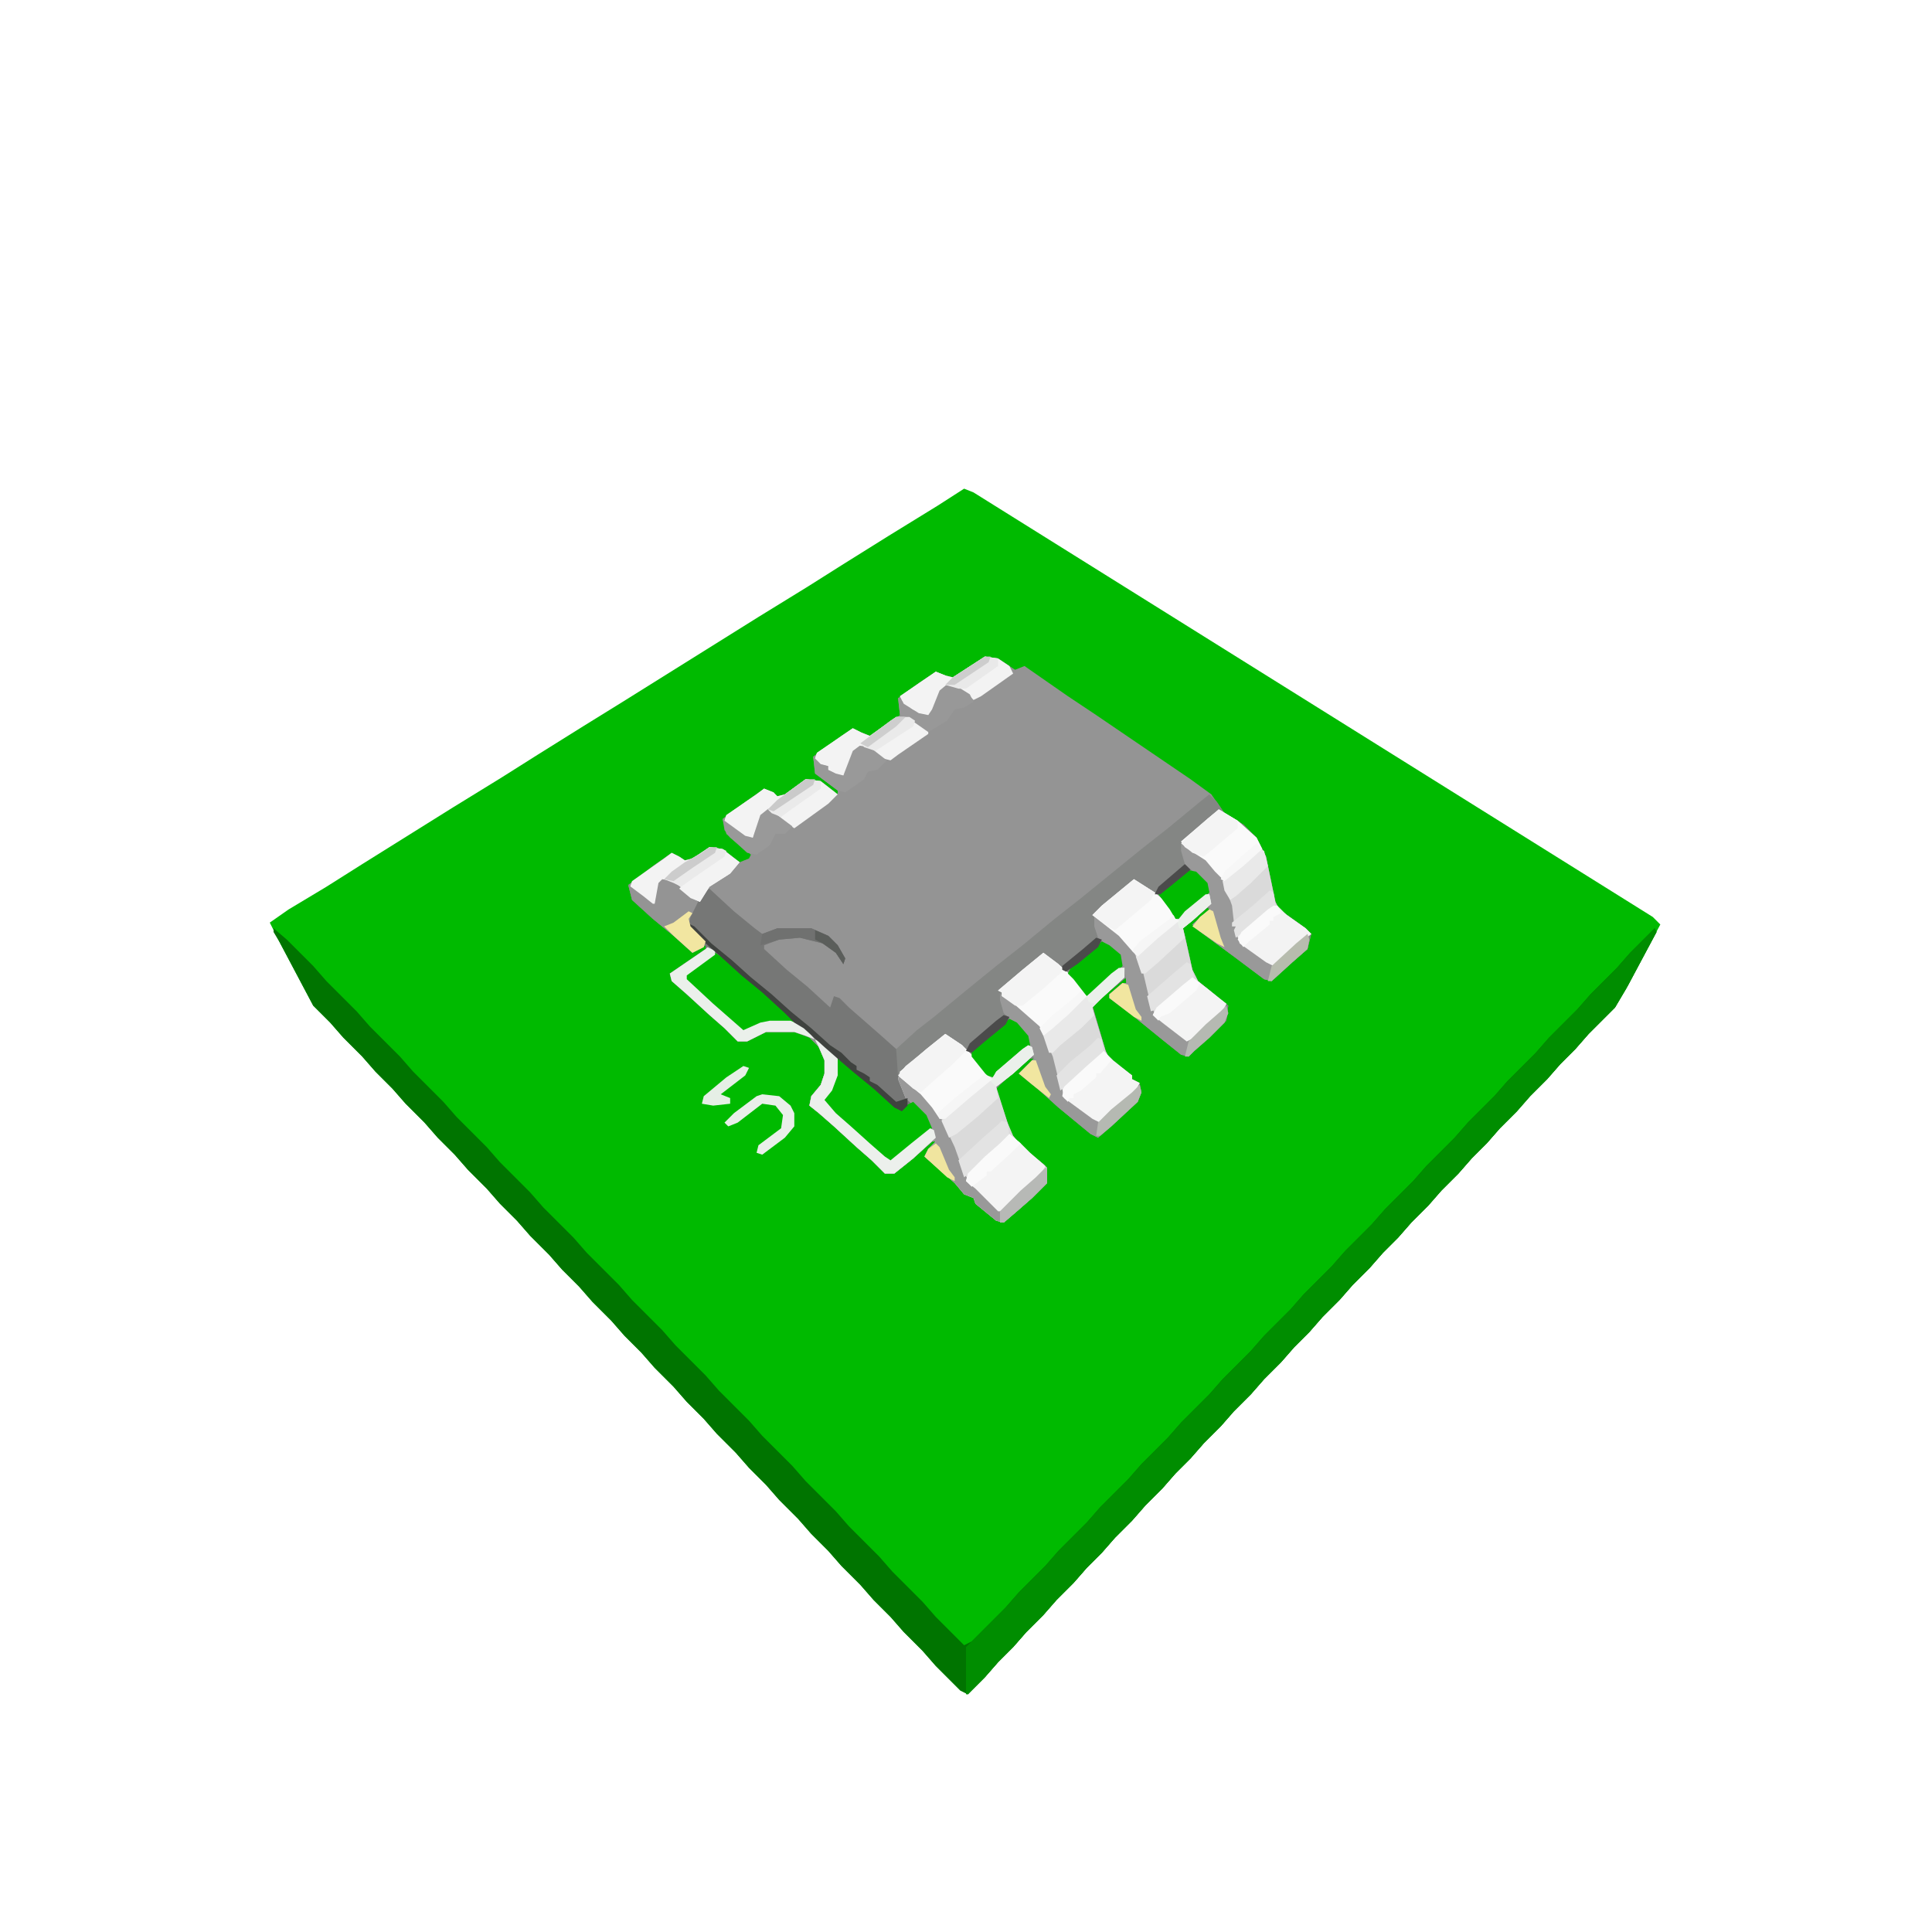
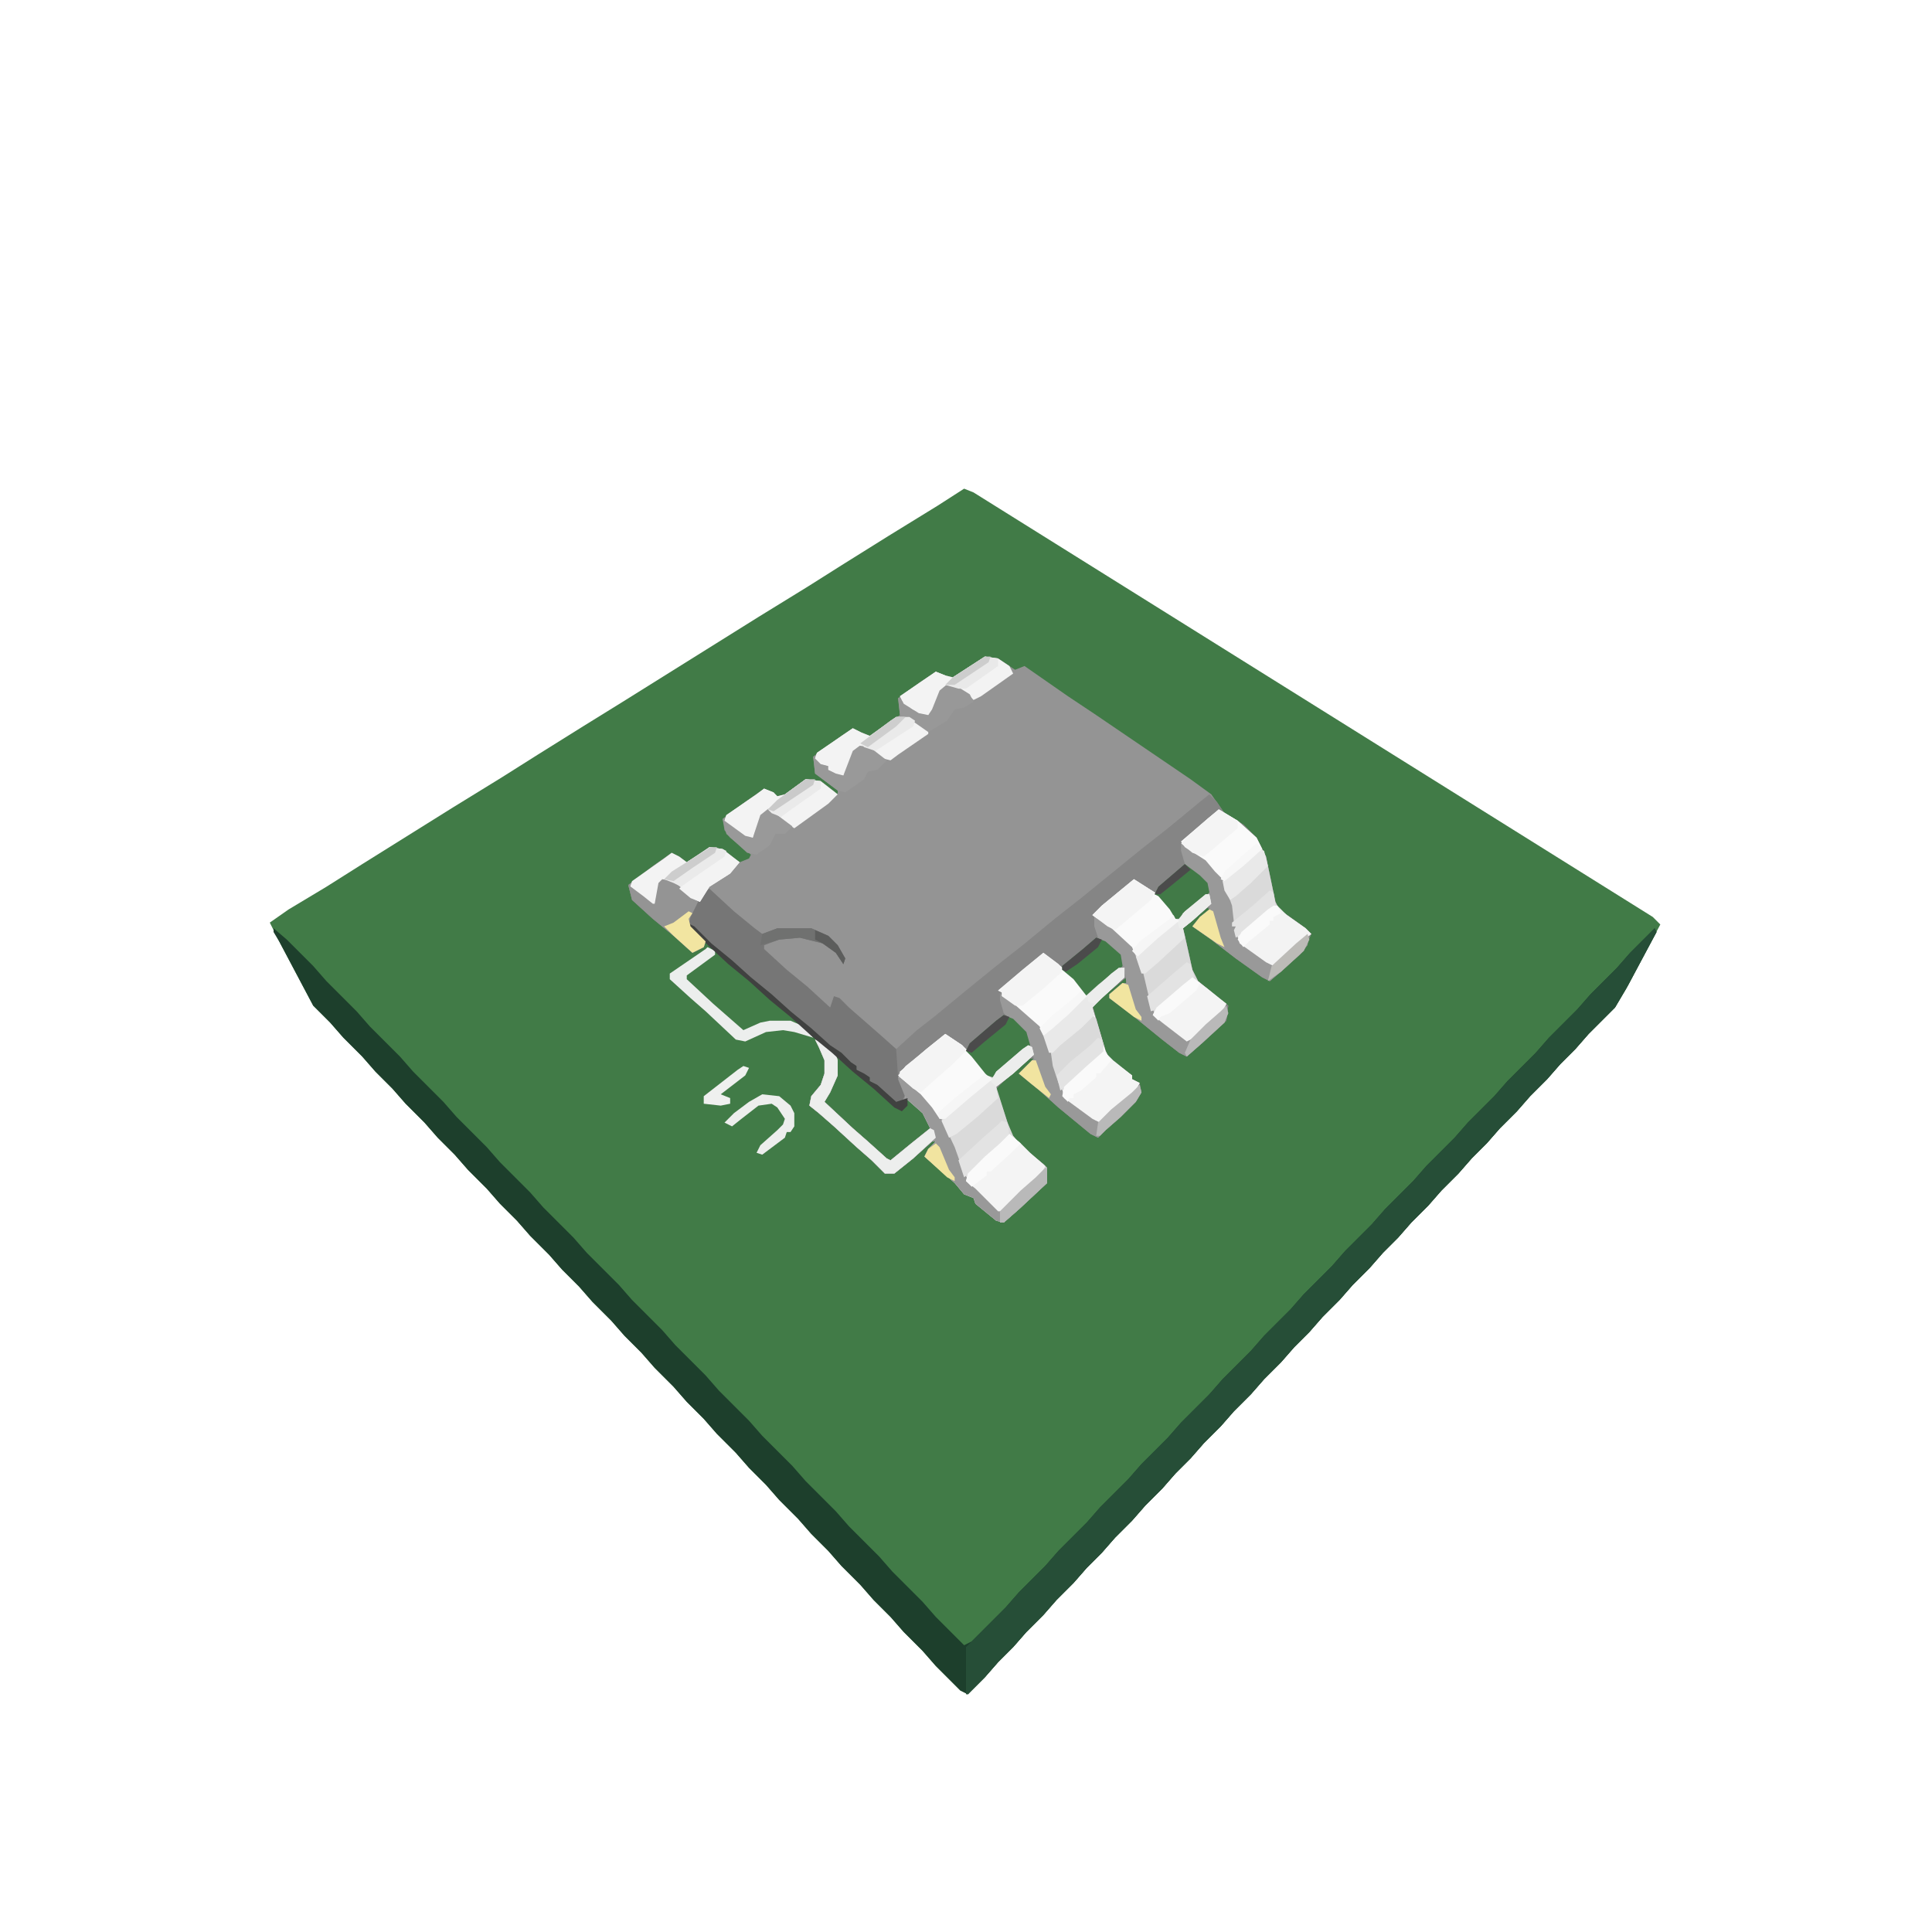
<svg xmlns="http://www.w3.org/2000/svg" version="1.1" width="1024" height="1024">
-   <path d="M0,0 L5,2 L29,17 L53,32 L77,47 L101,62 L125,77 L149,92 L173,107 L197,122 L221,137 L245,152 L269,167 L293,182 L317,197 L341,212 L365,227 L369,231 L351,265 L345,275 L331,289 L324,297 L316,305 L309,313 L300,322 L293,330 L284,339 L277,347 L269,355 L262,363 L253,372 L246,380 L237,389 L230,397 L222,405 L215,413 L206,422 L199,430 L190,439 L183,447 L175,455 L168,463 L159,472 L152,480 L143,489 L136,497 L127,506 L120,514 L112,522 L105,530 L96,539 L89,547 L80,556 L73,564 L65,572 L58,580 L49,589 L42,597 L33,606 L26,614 L18,622 L11,630 L2,639 L-2,637 L-15,624 L-22,616 L-32,606 L-39,598 L-48,589 L-55,581 L-65,571 L-72,563 L-81,554 L-88,546 L-98,536 L-105,528 L-114,519 L-121,511 L-131,501 L-138,493 L-147,484 L-154,476 L-164,466 L-171,458 L-180,449 L-187,441 L-197,431 L-204,423 L-213,414 L-220,406 L-230,396 L-237,388 L-246,379 L-253,371 L-263,361 L-270,353 L-279,344 L-286,336 L-296,326 L-303,318 L-312,309 L-319,301 L-329,291 L-336,283 L-345,274 L-363,240 L-368,230 L-358,223 L-338,211 L-319,199 L-295,184 L-271,169 L-245,153 L-226,141 L-202,126 L-181,113 L-157,98 L-133,83 L-109,68 L-83,52 L-64,40 L-40,25 L-14,9 Z " fill="#00BA00" transform="translate(511,259)" />
-   <path d="M0,0 L7,1 L13,5 L16,7 L21,5 L44,21 L59,31 L84,48 L109,65 L120,73 L127,83 L137,89 L144,96 L149,106 L154,130 L156,134 L170,144 L173,147 L171,155 L163,162 L152,172 L148,171 L132,159 L113,145 L110,142 L119,134 L118,133 L105,144 L106,148 L110,166 L113,172 L124,181 L129,185 L128,193 L119,202 L111,209 L108,212 L104,211 L94,203 L78,190 L66,181 L66,179 L73,173 L75,173 L75,170 L64,179 L57,185 L64,209 L66,213 L78,222 L78,224 L82,226 L83,231 L81,236 L67,249 L60,255 L56,253 L39,239 L29,230 L18,221 L23,216 L26,213 L24,213 L9,226 L6,229 L14,253 L20,260 L31,269 L33,271 L33,279 L25,287 L17,294 L10,300 L6,299 L-5,290 L-6,287 L-11,285 L-16,279 L-24,272 L-32,265 L-30,261 L-26,257 L-28,257 L-38,266 L-48,274 L-53,274 L-60,267 L-68,260 L-80,249 L-88,242 L-93,238 L-92,233 L-87,227 L-85,221 L-85,214 L-88,207 L-93,202 L-101,199 L-116,199 L-126,204 L-131,204 L-138,197 L-146,190 L-158,179 L-166,172 L-167,168 L-148,155 L-148,153 L-155,157 L-165,148 L-176,139 L-187,129 L-189,121 L-176,111 L-166,104 L-162,106 L-159,108 L-155,107 L-146,101 L-139,102 L-130,109 L-125,107 L-124,105 L-135,96 L-138,92 L-139,86 L-127,77 L-117,70 L-112,72 L-110,74 L-106,73 L-95,65 L-87,66 L-78,73 L-78,71 L-90,62 L-91,53 L-76,42 L-70,38 L-66,40 L-61,42 L-45,31 L-46,22 L-35,14 L-26,8 L-21,10 L-17,11 Z " fill="#949494" transform="translate(522,348)" />
-   <path d="M0,0 L4,4 L8,10 L18,16 L25,23 L30,33 L35,57 L37,61 L51,71 L54,74 L52,82 L44,89 L33,99 L29,98 L13,86 L-6,72 L-9,69 L0,61 L-1,60 L-14,71 L-13,75 L-9,93 L-6,99 L5,108 L10,112 L9,120 L0,129 L-8,136 L-11,139 L-15,138 L-25,130 L-41,117 L-53,108 L-53,106 L-46,100 L-44,100 L-44,97 L-55,106 L-62,112 L-55,136 L-53,140 L-41,149 L-41,151 L-37,153 L-36,158 L-38,163 L-52,176 L-59,182 L-63,180 L-80,166 L-90,157 L-101,148 L-96,143 L-93,140 L-95,140 L-110,153 L-113,156 L-105,180 L-99,187 L-88,196 L-86,198 L-86,206 L-94,214 L-102,221 L-109,227 L-113,226 L-124,217 L-125,214 L-130,212 L-135,206 L-143,199 L-151,192 L-149,188 L-145,184 L-147,184 L-157,193 L-167,201 L-172,201 L-179,194 L-187,187 L-199,176 L-207,169 L-212,165 L-211,160 L-206,154 L-204,148 L-204,141 L-207,134 L-209,130 L-205,132 L-198,138 L-197,140 L-197,149 L-200,157 L-204,162 L-198,169 L-190,176 L-180,185 L-172,192 L-169,194 L-158,185 L-148,177 L-152,169 L-161,161 L-166,150 L-166,135 L-155,125 L-146,118 L-129,104 L-113,91 L-99,80 L-82,66 L-68,55 L-52,42 L-36,29 L-22,18 L-5,4 Z " fill="#848684" transform="translate(641,421)" />
-   <path d="M0,0 L7,6 L21,20 L28,28 L44,44 L51,52 L67,68 L74,76 L90,92 L97,100 L113,116 L120,124 L136,140 L143,148 L159,164 L166,172 L183,189 L190,197 L206,213 L213,221 L229,237 L236,245 L252,261 L259,269 L275,285 L282,293 L298,309 L305,317 L321,333 L328,341 L344,357 L351,365 L366,380 L370,378 L388,360 L395,352 L409,338 L416,330 L431,315 L438,307 L453,292 L460,284 L474,270 L481,262 L496,247 L503,239 L518,224 L525,216 L539,202 L546,194 L561,179 L568,171 L582,157 L589,149 L604,134 L611,126 L626,111 L633,103 L647,89 L654,81 L669,66 L676,58 L691,43 L698,35 L712,21 L719,13 L732,0 L733,2 L718,30 L711,42 L697,56 L690,64 L682,72 L675,80 L666,89 L659,97 L650,106 L643,114 L635,122 L628,130 L619,139 L612,147 L603,156 L596,164 L588,172 L581,180 L572,189 L565,197 L556,206 L549,214 L541,222 L534,230 L525,239 L518,247 L509,256 L502,264 L493,273 L486,281 L478,289 L471,297 L462,306 L455,314 L446,323 L439,331 L431,339 L424,347 L415,356 L408,364 L399,373 L392,381 L384,389 L377,397 L368,406 L364,404 L351,391 L344,383 L334,373 L327,365 L318,356 L311,348 L301,338 L294,330 L285,321 L278,313 L268,303 L261,295 L252,286 L245,278 L235,268 L228,260 L219,251 L212,243 L202,233 L195,225 L186,216 L179,208 L169,198 L162,190 L153,181 L146,173 L136,163 L129,155 L120,146 L113,138 L103,128 L96,120 L87,111 L80,103 L70,93 L63,85 L54,76 L47,68 L37,58 L30,50 L21,41 L3,7 L0,2 Z " fill="#007400" transform="translate(145,492)" />
-   <path d="M0,0 L1,2 L-14,30 L-21,42 L-35,56 L-42,64 L-50,72 L-57,80 L-66,89 L-73,97 L-82,106 L-89,114 L-97,122 L-104,130 L-113,139 L-120,147 L-129,156 L-136,164 L-144,172 L-151,180 L-160,189 L-167,197 L-176,206 L-183,214 L-191,222 L-198,230 L-207,239 L-214,247 L-223,256 L-230,264 L-239,273 L-246,281 L-254,289 L-261,297 L-270,306 L-277,314 L-286,323 L-293,331 L-301,339 L-308,347 L-317,356 L-324,364 L-333,373 L-340,381 L-348,389 L-355,397 L-364,406 L-365,406 L-365,381 L-344,360 L-337,352 L-323,338 L-316,330 L-301,315 L-294,307 L-279,292 L-272,284 L-258,270 L-251,262 L-236,247 L-229,239 L-214,224 L-207,216 L-193,202 L-186,194 L-171,179 L-164,171 L-150,157 L-143,149 L-128,134 L-121,126 L-106,111 L-99,103 L-85,89 L-78,81 L-63,66 L-56,58 L-41,43 L-34,35 L-20,21 L-13,13 Z " fill="#008D00" transform="translate(877,492)" />
-   <path d="M0,0 L6,1 L18,11 L20,12 L22,7 L25,5 L38,17 L49,26 L53,29 L61,26 L79,26 L88,30 L93,35 L97,42 L96,45 L92,39 L85,34 L73,31 L62,32 L54,35 L54,37 L66,48 L77,57 L89,68 L90,65 L91,62 L94,63 L99,68 L107,75 L115,82 L124,90 L125,105 L131,117 L139,124 L143,132 L130,143 L121,150 L114,144 L103,134 L95,127 L85,118 L88,113 L90,109 L92,104 L92,95 L87,90 L83,86 L76,83 L70,81 L55,81 L45,86 L40,86 L33,79 L25,72 L13,61 L5,54 L4,50 L23,37 L23,35 L16,39 L6,30 L-5,21 L-16,11 L-18,3 L-10,9 L-5,13 L-4,13 L-2,2 Z " fill="#767776" transform="translate(351,466)" />
-   <path d="M0,0 L9,6 L18,15 L23,22 L27,20 L41,8 L45,6 L47,11 L36,21 L27,28 L33,47 L36,54 L41,60 L52,69 L54,71 L54,79 L46,87 L38,94 L31,100 L27,99 L16,90 L15,87 L10,85 L5,79 L-3,72 L-11,65 L-9,61 L-5,57 L-7,57 L-17,66 L-27,74 L-32,74 L-39,67 L-47,60 L-59,49 L-67,42 L-72,38 L-71,33 L-66,27 L-64,21 L-64,14 L-67,7 L-69,3 L-65,5 L-58,11 L-57,13 L-57,22 L-60,30 L-64,35 L-58,42 L-50,49 L-40,58 L-32,65 L-29,67 L-18,58 L-8,50 L-12,42 L-21,34 L-25,24 L-24,20 L-10,8 Z " fill="#DADADA" transform="translate(501,548)" />
-   <path d="M0,0 L8,6 L20,17 L23,22 L31,16 L40,8 L43,8 L43,13 L31,24 L26,29 L33,52 L35,56 L47,65 L47,67 L51,69 L49,73 L38,83 L30,90 L26,88 L11,77 L7,67 L3,53 L-3,39 L-16,27 L-22,23 L-22,21 L-24,20 L-11,9 Z " fill="#DADADA" transform="translate(553,505)" />
+   <path d="M0,0 L5,2 L29,17 L53,32 L77,47 L101,62 L125,77 L149,92 L173,107 L197,122 L221,137 L245,152 L269,167 L293,182 L317,197 L341,212 L365,227 L369,231 L351,265 L345,275 L331,289 L324,297 L316,305 L309,313 L300,322 L293,330 L284,339 L277,347 L269,355 L262,363 L253,372 L246,380 L237,389 L230,397 L222,405 L215,413 L206,422 L199,430 L190,439 L183,447 L175,455 L168,463 L159,472 L152,480 L143,489 L136,497 L127,506 L120,514 L112,522 L105,530 L96,539 L89,547 L80,556 L73,564 L65,572 L58,580 L49,589 L42,597 L33,606 L26,614 L18,622 L11,630 L2,639 L-2,637 L-15,624 L-22,616 L-32,606 L-39,598 L-48,589 L-55,581 L-65,571 L-72,563 L-81,554 L-88,546 L-98,536 L-105,528 L-114,519 L-121,511 L-131,501 L-138,493 L-147,484 L-154,476 L-164,466 L-171,458 L-180,449 L-187,441 L-197,431 L-204,423 L-213,414 L-220,406 L-230,396 L-237,388 L-246,379 L-253,371 L-263,361 L-270,353 L-279,344 L-286,336 L-296,326 L-303,318 L-312,309 L-319,301 L-329,291 L-336,283 L-345,274 L-363,240 L-368,230 L-358,223 L-338,211 L-319,199 L-295,184 L-271,169 L-245,153 L-226,141 L-202,126 L-181,113 L-157,98 L-133,83 L-109,68 L-83,52 L-64,40 L-40,25 L-14,9 Z " fill="#417B47" transform="translate(511,259)" />
+   <path d="M0,0 L7,1 L13,5 L16,7 L21,5 L44,21 L59,31 L84,48 L109,65 L120,73 L127,83 L137,89 L144,96 L149,106 L154,130 L156,134 L170,144 L173,147 L169,156 L157,167 L151,172 L147,170 L133,160 L120,150 L110,143 L114,138 L119,134 L118,133 L105,144 L106,148 L110,166 L113,172 L124,181 L129,185 L128,193 L115,205 L107,212 L103,210 L94,203 L78,190 L66,181 L66,179 L73,173 L75,173 L75,170 L64,179 L57,185 L64,209 L66,213 L78,222 L78,224 L82,226 L83,231 L80,236 L72,244 L64,251 L60,255 L56,253 L39,239 L29,230 L18,221 L23,216 L26,213 L24,213 L9,226 L6,229 L14,253 L20,260 L31,269 L33,271 L33,279 L18,293 L10,300 L6,299 L-5,290 L-6,287 L-11,285 L-16,279 L-24,272 L-32,265 L-30,261 L-26,257 L-28,257 L-38,266 L-48,274 L-53,274 L-60,267 L-68,260 L-80,249 L-88,242 L-93,238 L-92,233 L-87,227 L-85,221 L-85,214 L-88,207 L-90,203 L-86,205 L-79,211 L-78,214 L-78,222 L-82,231 L-85,236 L-70,250 L-62,257 L-52,266 L-50,267 L-39,258 L-29,250 L-33,242 L-41,235 L-47,237 L-59,226 L-61,225 L-61,223 L-65,221 L-68,219 L-68,217 L-72,215 L-76,212 L-76,210 L-80,208 L-91,199 L-101,190 L-112,181 L-122,172 L-133,163 L-143,154 L-151,147 L-156,143 L-148,151 L-149,154 L-155,157 L-165,148 L-176,139 L-187,129 L-189,121 L-176,111 L-166,104 L-162,106 L-158,109 L-146,101 L-139,102 L-130,109 L-125,107 L-124,105 L-135,96 L-138,92 L-139,86 L-127,77 L-117,70 L-112,72 L-110,74 L-106,73 L-95,65 L-87,66 L-78,73 L-78,71 L-90,62 L-91,53 L-76,42 L-70,38 L-66,40 L-61,42 L-45,31 L-46,22 L-35,14 L-26,8 L-21,10 L-17,11 Z " fill="#949494" transform="translate(522,348)" />
+   <path d="M0,0 L4,4 L8,10 L18,16 L25,23 L30,33 L35,57 L37,61 L51,71 L54,74 L50,83 L38,94 L32,99 L28,97 L14,87 L1,77 L-9,70 L-5,65 L0,61 L-1,60 L-14,71 L-13,75 L-9,93 L-6,99 L5,108 L10,112 L9,120 L-4,132 L-12,139 L-16,137 L-25,130 L-41,117 L-53,108 L-53,106 L-46,100 L-44,100 L-44,97 L-55,106 L-62,112 L-55,136 L-53,140 L-41,149 L-41,151 L-37,153 L-36,158 L-39,163 L-47,171 L-55,178 L-59,182 L-63,180 L-80,166 L-90,157 L-101,148 L-96,143 L-93,140 L-95,140 L-110,153 L-113,156 L-105,180 L-99,187 L-88,196 L-86,198 L-86,206 L-101,220 L-109,227 L-113,226 L-124,217 L-125,214 L-130,212 L-135,206 L-143,199 L-151,192 L-149,188 L-145,184 L-147,184 L-157,193 L-167,201 L-172,201 L-179,194 L-187,187 L-199,176 L-207,169 L-212,165 L-211,160 L-206,154 L-204,148 L-204,141 L-207,134 L-209,130 L-205,132 L-198,138 L-197,141 L-197,149 L-201,158 L-204,163 L-189,177 L-181,184 L-171,193 L-169,194 L-158,185 L-148,177 L-152,169 L-161,161 L-166,150 L-166,135 L-155,125 L-146,118 L-129,104 L-113,91 L-99,80 L-82,66 L-68,55 L-52,42 L-36,29 L-22,18 L-5,4 Z " fill="#858585" transform="translate(641,421)" />
+   <path d="M0,0 L7,6 L21,20 L28,28 L44,44 L51,52 L67,68 L74,76 L90,92 L97,100 L113,116 L120,124 L136,140 L143,148 L159,164 L166,172 L183,189 L190,197 L206,213 L213,221 L229,237 L236,245 L252,261 L259,269 L275,285 L282,293 L298,309 L305,317 L321,333 L328,341 L344,357 L351,365 L366,380 L370,378 L388,360 L395,352 L409,338 L416,330 L431,315 L438,307 L453,292 L460,284 L474,270 L481,262 L496,247 L503,239 L518,224 L525,216 L539,202 L546,194 L561,179 L568,171 L582,157 L589,149 L604,134 L611,126 L626,111 L633,103 L647,89 L654,81 L669,66 L676,58 L691,43 L698,35 L712,21 L719,13 L732,0 L733,2 L718,30 L711,42 L697,56 L690,64 L682,72 L675,80 L666,89 L659,97 L650,106 L643,114 L635,122 L628,130 L619,139 L612,147 L603,156 L596,164 L588,172 L581,180 L572,189 L565,197 L556,206 L549,214 L541,222 L534,230 L525,239 L518,247 L509,256 L502,264 L493,273 L486,281 L478,289 L471,297 L462,306 L455,314 L446,323 L439,331 L431,339 L424,347 L415,356 L408,364 L399,373 L392,381 L384,389 L377,397 L368,406 L364,404 L351,391 L344,383 L334,373 L327,365 L318,356 L311,348 L301,338 L294,330 L285,321 L278,313 L268,303 L261,295 L252,286 L245,278 L235,268 L228,260 L219,251 L212,243 L202,233 L195,225 L186,216 L179,208 L169,198 L162,190 L153,181 L146,173 L136,163 L129,155 L120,146 L113,138 L103,128 L96,120 L87,111 L80,103 L70,93 L63,85 L54,76 L47,68 L37,58 L30,50 L21,41 L3,7 L0,2 Z " fill="#1D3F2C" transform="translate(145,492)" />
+   <path d="M0,0 L1,2 L-14,30 L-21,42 L-35,56 L-42,64 L-50,72 L-57,80 L-66,89 L-73,97 L-82,106 L-89,114 L-97,122 L-104,130 L-113,139 L-120,147 L-129,156 L-136,164 L-144,172 L-151,180 L-160,189 L-167,197 L-176,206 L-183,214 L-191,222 L-198,230 L-207,239 L-214,247 L-223,256 L-230,264 L-239,273 L-246,281 L-254,289 L-261,297 L-270,306 L-277,314 L-286,323 L-293,331 L-301,339 L-308,347 L-317,356 L-324,364 L-333,373 L-340,381 L-348,389 L-355,397 L-364,406 L-365,406 L-365,381 L-344,360 L-337,352 L-323,338 L-316,330 L-301,315 L-294,307 L-279,292 L-272,284 L-258,270 L-251,262 L-236,247 L-229,239 L-214,224 L-207,216 L-193,202 L-186,194 L-171,179 L-164,171 L-150,157 L-143,149 L-128,134 L-121,126 L-106,111 L-99,103 L-85,89 L-78,81 L-63,66 L-56,58 L-41,43 L-34,35 L-20,21 L-13,13 Z " fill="#264E37" transform="translate(877,492)" />
+   <path d="M0,0 L9,6 L18,15 L23,22 L27,20 L41,8 L45,6 L47,11 L36,21 L27,28 L33,47 L36,54 L41,60 L52,69 L54,71 L54,79 L39,93 L31,100 L27,99 L16,90 L15,87 L10,85 L5,79 L-3,72 L-11,65 L-9,61 L-5,57 L-7,57 L-17,66 L-27,74 L-32,74 L-39,67 L-47,60 L-59,49 L-67,42 L-72,38 L-71,33 L-66,27 L-64,21 L-64,14 L-67,7 L-69,3 L-65,5 L-58,11 L-57,14 L-57,22 L-61,31 L-64,36 L-49,50 L-41,57 L-31,66 L-29,67 L-18,58 L-8,50 L-12,42 L-21,34 L-25,24 L-24,20 L-10,8 Z " fill="#DADADA" transform="translate(501,548)" />
+   <path d="M0,0 L6,1 L18,11 L20,12 L22,7 L25,5 L38,17 L49,26 L53,29 L61,26 L79,26 L88,30 L93,35 L97,42 L96,45 L92,39 L85,34 L73,31 L62,32 L54,35 L54,37 L66,48 L77,57 L89,68 L90,65 L91,62 L94,63 L99,68 L107,75 L115,82 L124,90 L125,105 L129,114 L127,118 L123,118 L112,108 L110,107 L110,105 L106,103 L103,101 L103,99 L99,97 L95,94 L95,92 L91,90 L80,81 L70,72 L59,63 L49,54 L38,45 L28,36 L20,29 L15,25 L23,33 L22,36 L16,39 L6,30 L-5,21 L-16,11 L-18,3 L-10,9 L-5,13 L-4,13 L-2,2 Z " fill="#767676" transform="translate(351,466)" />
+   <path d="M0,0 L8,6 L20,17 L23,22 L31,16 L40,8 L43,8 L43,13 L31,24 L26,29 L33,52 L35,56 L47,65 L47,67 L51,69 L49,73 L38,83 L30,90 L26,88 L11,77 L7,67 L3,53 L-3,39 L-16,27 L-22,23 L-22,21 L-24,20 L-11,9 Z " fill="#FAFAFA" transform="translate(553,505)" />
  <path d="M0,0 L11,7 L18,13 L22,18 L22,21 L32,13 L38,8 L40,8 L41,13 L31,22 L26,26 L27,30 L31,48 L34,54 L45,63 L49,66 L47,70 L40,77 L32,84 L28,86 L15,76 L10,72 L6,60 L4,50 L-2,36 L-9,29 L-22,19 L-17,14 Z " fill="#DADADA" transform="translate(601,466)" />
  <path d="M0,0 L10,6 L20,15 L25,25 L30,49 L32,53 L46,63 L49,66 L38,75 L29,83 L25,81 L11,71 L8,64 L9,62 L7,62 L6,51 L0,35 L-7,27 L-18,20 L-20,17 L-6,5 Z " fill="#DADADA" transform="translate(646,429)" />
-   <path d="M0,0 L4,2 L11,8 L12,10 L12,19 L9,27 L5,32 L11,39 L19,46 L29,55 L37,62 L40,64 L51,55 L61,47 L57,39 L48,31 L44,21 L45,19 L59,31 L66,40 L74,57 L79,71 L83,77 L91,84 L97,89 L97,91 L105,84 L120,70 L123,68 L123,76 L115,84 L107,91 L100,97 L96,96 L85,87 L84,84 L79,82 L74,76 L66,69 L58,62 L60,58 L64,54 L62,54 L52,63 L42,71 L37,71 L30,64 L22,57 L10,46 L2,39 L-3,35 L-2,30 L3,24 L5,18 L5,11 L2,4 Z " fill="#999999" transform="translate(432,551)" />
-   <path d="M0,0 L6,4 L17,14 L28,23 L32,27 L36,25 L40,23 L47,30 L50,37 L37,48 L28,55 L21,49 L10,39 L2,32 L-8,23 L-5,18 L-3,14 L-1,9 Z " fill="#00BB00" transform="translate(444,561)" />
+   <path d="M0,0 L4,2 L11,8 L12,11 L12,19 L8,28 L5,33 L20,47 L28,54 L38,63 L40,64 L51,55 L61,47 L57,39 L48,31 L44,21 L45,19 L59,31 L66,40 L74,57 L79,71 L83,77 L91,84 L97,89 L97,91 L105,84 L120,70 L123,68 L123,76 L108,90 L100,97 L96,96 L85,87 L84,84 L79,82 L74,76 L66,69 L58,62 L60,58 L64,54 L62,54 L52,63 L42,71 L37,71 L30,64 L22,57 L10,46 L2,39 L-3,35 L-2,30 L3,24 L5,18 L5,11 L2,4 Z " fill="#999999" transform="translate(432,551)" />
  <path d="M0,0 L9,6 L18,15 L23,22 L25,24 L14,33 L0,45 L-3,45 L-7,39 L-13,32 L-24,23 L-24,20 L-10,8 Z " fill="#FAFAFA" transform="translate(501,548)" />
-   <path d="M0,0 L5,3 L16,13 L27,22 L38,32 L42,35 L42,37 L29,37 L19,40 L15,42 L1,29 L-7,22 L-17,13 L-13,9 Z " fill="#00BB00" transform="translate(379,505)" />
-   <path d="M0,0 L8,6 L20,17 L23,23 L13,33 L5,40 L0,44 L-6,36 L-16,27 L-22,23 L-22,21 L-24,20 L-11,9 Z " fill="#FAFAFA" transform="translate(553,505)" />
-   <path d="M0,0 L11,7 L17,12 L22,19 L27,33 L28,42 L27,44 L29,44 L30,50 L35,55 L47,64 L51,62 L61,53 L68,48 L67,56 L59,63 L48,73 L44,72 L28,60 L9,46 L6,43 L15,35 L15,29 L12,20 L2,11 L0,4 Z " fill="#999999" transform="translate(626,447)" />
-   <path d="M0,0 L7,4 L20,16 L26,30 L30,47 L33,53 L49,65 L53,63 L70,47 L71,51 L69,56 L61,64 L53,71 L50,74 L46,73 L36,65 L20,52 L8,43 L8,41 L15,35 L17,35 L16,27 L14,26 L13,20 L2,11 L0,5 Z " fill="#999999" transform="translate(580,486)" />
+   <path d="M0,0 L11,7 L17,12 L22,19 L27,33 L28,42 L27,44 L29,44 L30,50 L35,55 L47,64 L51,62 L61,53 L68,48 L67,54 L63,59 L55,66 L47,73 L43,71 L29,61 L16,51 L6,44 L10,39 L15,35 L15,29 L12,20 L2,11 L0,4 Z " fill="#999999" transform="translate(626,447)" />
  <path d="M0,0 L11,7 L18,13 L22,18 L22,21 L24,22 L13,31 L2,41 L-1,38 L-8,30 L-22,19 L-17,14 Z " fill="#FAFAFA" transform="translate(601,466)" />
-   <path d="M0,0 L1,2 L5,4 L13,11 L21,18 L28,34 L31,46 L35,56 L51,68 L55,66 L66,56 L74,49 L75,53 L73,58 L59,71 L52,77 L48,75 L31,61 L21,52 L10,43 L15,38 L18,35 L13,21 L2,11 L0,4 Z " fill="#999999" transform="translate(530,526)" />
+   <path d="M0,0 L7,4 L20,16 L26,30 L30,47 L33,53 L49,65 L53,63 L70,47 L71,51 L69,56 L57,67 L49,74 L45,72 L36,65 L20,52 L8,43 L8,41 L15,35 L17,35 L16,27 L14,26 L13,20 L2,11 L0,5 Z " fill="#999999" transform="translate(580,486)" />
+   <path d="M0,0 L1,2 L5,4 L13,11 L21,18 L28,34 L31,46 L35,56 L51,68 L55,66 L66,56 L74,49 L75,53 L72,58 L64,66 L56,73 L52,77 L48,75 L31,61 L21,52 L10,43 L15,38 L18,35 L13,21 L2,11 L0,4 Z " fill="#999999" transform="translate(530,526)" />
  <path d="M0,0 L6,5 L11,10 L19,17 L17,21 L8,30 L0,37 L-4,41 L-6,41 L-11,36 L-18,29 L-23,25 L-22,21 L-13,12 L-5,5 Z " fill="#F4F4F4" transform="translate(535,601)" />
-   <path d="M0,0 L7,1 L16,8 L11,14 L0,21 L-5,29 L-10,27 L-19,19 L-25,18 L-27,24 L-29,31 L-34,28 L-42,21 L-41,18 L-24,6 L-20,3 L-16,5 L-13,7 L-9,6 Z " fill="#F3F3F3" transform="translate(376,449)" />
+   <path d="M0,0 L7,1 L16,8 L11,14 L0,21 L-5,29 L-10,27 L-19,19 L-25,18 L-27,24 L-29,31 L-34,28 L-42,21 L-41,18 L-24,6 L-20,3 L-16,5 L-12,8 Z " fill="#F3F3F3" transform="translate(376,449)" />
  <path d="M0,0 L10,6 L20,15 L23,21 L13,30 L3,38 L-2,33 L-7,27 L-18,20 L-20,17 L-6,5 Z " fill="#FAFAFA" transform="translate(646,429)" />
  <path d="M0,0 L5,5 L15,13 L15,15 L19,17 L17,21 L6,31 L-2,38 L-6,36 L-21,25 L-22,20 L-9,8 L-1,1 Z " fill="#F4F4F4" transform="translate(585,557)" />
  <path d="M0,0 L8,1 L17,8 L12,13 L-6,26 L-15,20 L-21,16 L-24,19 L-28,31 L-32,30 L-43,22 L-42,19 L-26,8 L-22,5 L-17,7 L-15,9 L-11,8 Z " fill="#F3F3F3" transform="translate(427,413)" />
  <path d="M0,0 L7,0 L17,7 L17,9 L1,20 L-3,23 L-7,22 L-14,17 L-21,16 L-24,20 L-28,31 L-32,30 L-36,28 L-36,26 L-40,25 L-43,22 L-42,19 L-23,6 L-19,8 L-14,10 Z " fill="#F3F3F3" transform="translate(475,380)" />
  <path d="M0,0 L7,1 L13,5 L15,9 L-2,21 L-6,23 L-10,19 L-16,16 L-22,16 L-25,20 L-29,29 L-30,31 L-35,30 L-43,25 L-45,21 L-26,8 L-21,10 L-17,11 Z " fill="#F3F3F3" transform="translate(522,348)" />
  <path d="M0,0 L8,6 L18,14 L16,18 L9,25 L1,32 L-3,34 L-16,24 L-21,20 L-19,16 L-5,4 Z " fill="#F4F4F4" transform="translate(632,518)" />
-   <path d="M0,0 L4,2 L11,8 L12,10 L12,19 L9,27 L5,32 L11,39 L19,46 L29,55 L37,62 L40,64 L51,55 L61,47 L63,48 L64,52 L52,63 L42,71 L37,71 L30,64 L22,57 L10,46 L2,39 L-3,35 L-2,30 L3,24 L5,18 L5,11 L2,4 Z " fill="#ECF0EC" transform="translate(432,551)" />
+   <path d="M0,0 L4,2 L11,8 L12,11 L12,19 L8,28 L5,33 L20,47 L28,54 L38,63 L40,64 L51,55 L61,47 L63,48 L64,52 L52,63 L42,71 L37,71 L30,64 L22,57 L10,46 L2,39 L-3,35 L-2,30 L3,24 L5,18 L5,11 L2,4 Z " fill="#EDEEED" transform="translate(432,551)" />
  <path d="M0,0 L6,1 L19,12 L15,20 L14,24 L23,33 L22,36 L16,39 L6,30 L-5,21 L-16,11 L-18,3 L-10,9 L-5,13 L-4,13 L-2,2 Z " fill="#949494" transform="translate(351,466)" />
  <path d="M0,0 L2,0 L7,5 L17,12 L20,15 L9,24 L0,32 L-4,30 L-18,20 L-19,16 L-9,7 Z " fill="#F3F3F3" transform="translate(675,480)" />
-   <path d="M0,0 L4,2 L4,4 L-11,15 L-11,17 L3,30 L11,37 L19,44 L28,40 L33,39 L44,39 L51,42 L57,49 L52,47 L46,45 L31,45 L21,50 L16,50 L9,43 L1,36 L-11,25 L-19,18 L-20,14 L-1,1 Z " fill="#EBF0EB" transform="translate(375,502)" />
-   <path d="M0,0 L4,2 L10,9 L11,14 L-3,26 L-9,31 L-12,30 L-20,20 L-20,17 L-10,8 Z " fill="#00BB00" transform="translate(535,540)" />
+   <path d="M0,0 L5,2 L12,9 L14,16 L0,28 L-6,33 L-9,32 L-17,22 L-20,19 L-18,15 L-4,3 Z " fill="#417B47" transform="translate(532,538)" />
+   <path d="M0,0 L2,2 L6,16 L5,21 L-8,33 L-16,40 L-18,36 L-21,27 L-22,20 L-15,13 L-4,4 Z " fill="#DADADA" transform="translate(579,538)" />
+   <path d="M0,0 L4,2 L4,4 L-11,15 L-11,17 L3,30 L11,37 L19,44 L28,40 L33,39 L44,39 L51,42 L56,48 L46,45 L40,44 L31,45 L20,50 L15,49 L-1,34 L-9,27 L-20,17 L-20,14 L-1,1 Z " fill="#ECEEED" transform="translate(375,502)" />
+   <path d="M0,0 L5,2 L13,9 L14,15 L3,25 L-5,31 L-12,22 L-18,17 L-18,15 L-7,6 Z " fill="#417B47" transform="translate(581,497)" />
  <path d="M0,0 L2,1 L3,5 L-8,15 L-17,22 L-16,28 L-27,38 L-38,47 L-42,49 L-46,40 L-34,29 L-23,20 L-19,18 L-17,14 L-3,2 Z " fill="#E8E8E8" transform="translate(545,554)" />
  <path d="M0,0 L9,6 L11,9 L4,16 L-4,23 L-13,31 L-17,29 L-25,22 L-21,17 L-11,9 Z " fill="#F4F4F4" transform="translate(501,548)" />
+   <path d="M0,0 L8,6 L12,10 L13,15 L2,25 L-3,29 L-5,29 L-8,24 L-14,17 L-16,16 L-14,12 Z " fill="#417A47" transform="translate(628,458)" />
  <path d="M0,0 L3,0 L3,5 L-9,16 L-14,21 L-13,25 L-20,32 L-31,41 L-35,45 L-37,45 L-40,36 L-29,25 L-21,18 L-11,9 Z " fill="#E9E9E9" transform="translate(593,513)" />
-   <path d="M0,0 L4,2 L10,7 L11,13 L0,23 L-8,29 L-15,20 L-18,17 L-16,13 L-5,4 Z " fill="#00BB00" transform="translate(584,499)" />
  <path d="M0,0 L8,6 L10,10 L0,19 L-11,28 L-15,28 L-22,23 L-22,21 L-24,20 L-11,9 Z " fill="#F4F4F4" transform="translate(553,505)" />
  <path d="M0,0 L7,1 L16,8 L11,13 L6,14 L4,18 L-6,25 L-10,24 L-22,15 L-23,6 L-18,10 L-15,11 L-15,13 L-10,15 L-7,16 L-6,11 L-2,2 Z " fill="#999999" transform="translate(454,395)" />
  <path d="M0,0 L6,0 L14,5 L16,9 L11,12 L6,13 L2,19 L-8,25 L-18,18 L-23,16 L-24,7 L-18,11 L-17,13 L-13,14 L-8,16 L-6,11 L-2,2 Z " fill="#989898" transform="translate(500,363)" />
  <path d="M0,0 L11,7 L9,11 L-4,22 L-10,27 L-14,25 L-22,19 L-17,14 Z " fill="#F4F4F4" transform="translate(601,466)" />
  <path d="M0,0 L2,0 L3,5 L-7,14 L-12,18 L-11,23 L-25,36 L-32,42 L-34,42 L-37,33 L-23,20 L-16,14 L-14,14 L-12,10 Z " fill="#E8E8E8" transform="translate(639,474)" />
-   <path d="M0,0 L5,1 L11,7 L12,12 L1,22 L-4,26 L-6,26 L-9,21 L-15,13 Z " fill="#00BA00" transform="translate(629,461)" />
  <path d="M0,0 L2,1 L14,10 L10,14 L5,14 L2,20 L-5,25 L-10,24 L-21,14 L-23,6 L-12,13 L-7,16 L-4,4 Z " fill="#999999" transform="translate(406,428)" />
  <path d="M0,0 L10,6 L10,10 L-3,21 L-8,25 L-14,23 L-20,18 L-15,13 L-6,5 Z " fill="#F4F4F4" transform="translate(646,429)" />
-   <path d="M0,0 L4,2 L13,11 L24,20 L34,29 L45,38 L55,47 L66,56 L76,65 L82,69 L87,74 L90,76 L90,78 L94,80 L97,82 L97,84 L101,86 L111,95 L117,93 L117,97 L114,100 L110,98 L99,88 L88,79 L81,73 L73,66 L62,56 L57,53 L52,48 L40,37 L29,28 L18,18 L10,11 L0,1 Z " fill="#3F423F" transform="translate(364,489)" />
+   <path d="M0,0 L4,2 L13,11 L24,20 L34,29 L45,38 L55,47 L66,56 L76,65 L82,69 L87,74 L90,76 L90,78 L94,80 L97,82 L97,84 L101,86 L111,95 L117,93 L117,97 L114,100 L110,98 L99,88 L88,79 L77,69 L66,60 L55,50 L44,41 L33,31 L22,22 L7,8 L0,1 Z " fill="#404140" transform="translate(364,489)" />
  <path d="M0,0 L5,2 L8,6 L-2,14 L-6,26 L-10,25 L-21,17 L-20,14 L-4,3 Z " fill="#F3F3F3" transform="translate(405,418)" />
-   <path d="M0,0 L9,1 L15,6 L17,10 L17,17 L12,23 L0,32 L-3,31 L-2,27 L10,18 L11,11 L7,6 L0,5 L-13,15 L-18,17 L-20,15 L-15,10 L-3,1 Z " fill="#E9EFE9" transform="translate(404,580)" />
  <path d="M0,0 L4,2 L8,6 L0,12 L-5,25 L-9,24 L-13,22 L-13,20 L-17,19 L-20,16 L-19,13 Z " fill="#F3F3F3" transform="translate(452,386)" />
  <path d="M0,0 L7,5 L2,11 L-9,18 L-14,26 L-19,24 L-25,19 L-20,14 Z " fill="#F3F3F3" transform="translate(385,452)" />
+   <path d="M0,0 L9,1 L15,6 L17,10 L17,17 L15,20 L13,20 L12,23 L0,32 L-3,31 L-1,27 L8,19 L11,16 L12,13 L8,7 L5,5 L-2,6 L-11,13 L-16,17 L-20,15 L-15,10 L-7,4 Z " fill="#EDEEED" transform="translate(404,580)" />
  <path d="M0,0 L5,2 L8,5 L2,10 L-2,20 L-4,23 L-9,22 L-17,17 L-19,13 Z " fill="#F3F3F3" transform="translate(496,356)" />
  <path d="M0,0 L3,1 L4,8 L-7,19 L-15,26 L-20,30 L-23,21 L-10,9 L-2,2 Z " fill="#E3E3E3" transform="translate(531,594)" />
  <path d="M0,0 L2,1 L4,9 L-5,18 L-13,25 L-16,27 L-19,22 L-20,17 L-11,9 Z " fill="#E9E9E9" transform="translate(668,450)" />
-   <path d="M0,0 L7,1 L9,2 L8,5 L-8,16 L-15,21 L-19,19 L-24,17 L-20,13 L-13,8 L-4,3 Z " fill="#EAEAEA" transform="translate(376,449)" />
+   <path d="M0,0 L7,1 L9,2 L8,5 L-8,16 L-15,21 L-19,19 L-24,17 L-20,13 L-1,1 Z " fill="#EAEAEA" transform="translate(376,449)" />
  <path d="M0,0 L6,5 L1,10 L-10,20 L-12,20 L-12,22 L-20,28 L-23,25 L-22,21 L-13,12 L-5,5 Z " fill="#FAFAFA" transform="translate(535,601)" />
  <path d="M0,0 L2,1 L4,8 L-6,17 L-16,25 L-19,26 L-21,18 L-6,5 Z " fill="#E3E3E3" transform="translate(629,510)" />
  <path d="M0,0 L2,1 L3,8 L-4,15 L-15,24 L-20,28 L-22,20 L-15,13 L-4,4 Z " fill="#E3E3E3" transform="translate(582,550)" />
  <path d="M0,0 L8,1 L8,5 L-9,17 L-13,20 L-18,18 L-20,16 L-15,11 Z " fill="#EAEAEA" transform="translate(427,413)" />
  <path d="M0,0 L18,0 L27,4 L32,9 L36,16 L35,19 L31,13 L24,8 L12,5 L1,6 L-9,9 L-8,3 Z " fill="#707170" transform="translate(412,492)" />
  <path d="M0,0 L4,5 L-2,12 L-4,12 L-4,14 L-12,21 L-16,23 L-16,25 L-18,25 L-19,27 L-22,24 L-21,19 L-9,8 L-1,1 Z " fill="#FAFAFA" transform="translate(585,557)" />
  <path d="M0,0 L7,0 L10,2 L9,5 L-11,18 L-17,16 L-19,14 L-3,2 Z " fill="#EAEAEA" transform="translate(475,380)" />
  <path d="M0,0 L7,1 L7,5 L-10,17 L-14,17 L-21,15 L-17,11 Z " fill="#E9E9E9" transform="translate(522,348)" />
-   <path d="M0,0 L2,1 L0,4 L1,8 L9,16 L8,19 L2,22 L-8,13 L-13,8 L-8,6 Z " fill="#F2E6A1" transform="translate(365,483)" />
-   <path d="M0,0 L1,0 L1,8 L-7,16 L-15,23 L-22,29 L-24,29 L-24,23 L-13,12 L-5,5 Z " fill="#B7B9B6" transform="translate(554,619)" />
+   <path d="M0,0 L2,1 L0,4 L1,8 L9,16 L8,19 L2,22 L-8,13 L-13,8 L-8,6 Z " fill="#F2E5A1" transform="translate(365,483)" />
  <path d="M0,0 L2,1 L3,8 L-11,20 L-18,25 L-19,21 L-18,19 L-20,19 L-20,17 L-9,8 Z " fill="#E3E3E3" transform="translate(673,472)" />
+   <path d="M0,0 L1,0 L1,8 L-14,22 L-22,29 L-24,29 L-24,23 L-13,12 L-5,5 Z " fill="#B9B9B9" transform="translate(554,619)" />
  <path d="M0,0 L4,3 L2,7 L-12,19 L-17,21 L-18,23 L-21,20 L-19,16 L-5,4 Z " fill="#FAFAFA" transform="translate(632,518)" />
-   <path d="M0,0 L3,1 L1,5 L-12,15 L-7,17 L-7,20 L-16,21 L-22,20 L-21,16 L-9,6 Z " fill="#E6EFE6" transform="translate(394,565)" />
-   <path d="M0,0 L1,4 L-1,9 L-15,22 L-21,27 L-23,27 L-22,20 L-15,13 L-4,4 Z " fill="#B5B9B2" transform="translate(604,575)" />
-   <path d="M0,0 L1,4 L-1,9 L-9,17 L-17,24 L-20,27 L-22,27 L-20,19 L-11,10 L-3,3 Z " fill="#B5B9B2" transform="translate(650,533)" />
-   <path d="M0,0 L2,1 L3,5 L-8,15 L-17,22 L-20,19 L-17,14 L-3,2 Z " fill="#EBF0EB" transform="translate(545,554)" />
+   <path d="M0,0 L1,4 L-2,9 L-10,17 L-18,24 L-21,27 L-23,27 L-22,20 L-15,13 L-4,4 Z " fill="#B9B9B9" transform="translate(604,575)" />
+   <path d="M0,0 L3,1 L1,5 L-12,15 L-7,17 L-7,20 L-12,21 L-21,20 L-21,16 L-3,2 Z " fill="#EFF0EF" transform="translate(394,565)" />
+   <path d="M0,0 L2,1 L3,5 L-8,15 L-17,22 L-20,19 L-17,14 L-3,2 Z " fill="#ECEDEC" transform="translate(545,554)" />
  <path d="M0,0 L2,0 L4,4 L0,6 L0,8 L-2,8 L-2,10 L-13,19 L-16,22 L-19,18 L-17,14 L-3,2 Z " fill="#FAFAFA" transform="translate(675,480)" />
-   <path d="M0,0 L1,3 L0,8 L-8,15 L-19,25 L-21,25 L-19,17 L-6,5 Z " fill="#B7BCAE" transform="translate(693,495)" />
+   <path d="M0,0 L1,4 L-1,9 L-13,20 L-21,27 L-22,25 L-19,18 L-11,10 L-3,3 Z " fill="#B9B9B9" transform="translate(650,533)" />
  <path d="M0,0 L4,3 L-7,12 L-21,24 L-24,24 L-25,21 L-16,13 L-2,2 Z " fill="#F6F6F6" transform="translate(522,569)" />
-   <path d="M0,0 L2,1 L6,15 L8,20 L4,18 L-9,9 L-5,4 Z " fill="#F1E6A0" transform="translate(641,482)" />
-   <path d="M0,0 L3,0 L3,5 L-9,16 L-13,19 L-16,18 L-17,15 L-4,3 Z " fill="#EBF0EB" transform="translate(593,513)" />
-   <path d="M0,0 L3,1 L7,14 L10,18 L10,20 L6,18 L-7,8 L-7,6 Z " fill="#F1E6A0" transform="translate(595,521)" />
+   <path d="M0,0 L2,1 L6,15 L8,20 L4,18 L-9,9 L-5,4 Z " fill="#F2E5A0" transform="translate(641,482)" />
+   <path d="M0,0 L3,0 L3,5 L-9,16 L-13,19 L-16,18 L-17,15 L-4,3 Z " fill="#ECEDEC" transform="translate(593,513)" />
+   <path d="M0,0 L3,1 L7,14 L10,18 L10,20 L6,18 L-7,8 L-7,6 Z " fill="#F1E5A0" transform="translate(595,521)" />
+   <path d="M0,0 L1,3 L-2,9 L-14,20 L-21,25 L-19,17 L-6,5 Z " fill="#BCBBB7" transform="translate(693,495)" />
  <path d="M0,0 L3,3 L-7,13 L-15,20 L-20,24 L-22,20 L-15,13 L-4,4 Z " fill="#F7F7F7" transform="translate(573,525)" />
-   <path d="M0,0 L2,0 L7,14 L10,18 L9,20 L-1,12 L-7,7 L-2,2 Z " fill="#F1E6A0" transform="translate(547,562)" />
-   <path d="M0,0 L2,0 L3,5 L-7,14 L-12,18 L-14,18 L-15,14 L-11,9 Z " fill="#EBF0EB" transform="translate(639,474)" />
+   <path d="M0,0 L2,0 L7,14 L10,18 L9,20 L-1,12 L-7,7 L-2,2 Z " fill="#F1E4A0" transform="translate(547,562)" />
+   <path d="M0,0 L2,0 L3,5 L-7,14 L-12,18 L-14,18 L-15,14 L-11,9 Z " fill="#ECEDEC" transform="translate(639,474)" />
  <path d="M0,0 L1,2 L3,3 L-8,12 L-19,22 L-22,19 L-18,14 L-2,2 Z " fill="#F6F6F6" transform="translate(622,485)" />
-   <path d="M0,0 L2,2 L7,14 L10,18 L10,20 L6,18 L-6,7 L-4,3 Z " fill="#F0E59F" transform="translate(496,606)" />
-   <path d="M0,0 L4,0 L3,3 L-9,11 L-19,18 L-24,17 L-20,13 L-13,8 L-4,3 Z " fill="#CCCCCC" transform="translate(376,449)" />
+   <path d="M0,0 L2,2 L7,14 L10,18 L10,20 L6,18 L-6,7 L-4,3 Z " fill="#F1E4A0" transform="translate(496,606)" />
+   <path d="M0,0 L4,0 L3,3 L-9,11 L-19,18 L-24,17 L-20,13 L-1,1 Z " fill="#CDCDCD" transform="translate(376,449)" />
  <path d="M0,0 L3,1 L1,5 L-10,14 L-17,20 L-20,19 L-18,15 L-4,3 Z " fill="#4B4B4B" transform="translate(532,538)" />
  <path d="M0,0 L5,0 L4,3 L-17,17 L-20,16 L-15,11 Z " fill="#CACACA" transform="translate(427,413)" />
  <path d="M0,0 L3,3 L-7,12 L-17,20 L-19,19 L-17,15 L-7,6 Z " fill="#F7F7F7" transform="translate(666,447)" />
  <path d="M0,0 L3,1 L1,5 L-10,14 L-16,18 L-18,17 L-18,15 L-7,6 Z " fill="#4B4B4B" transform="translate(581,497)" />
  <path d="M0,0 L5,0 L0,5 L-15,16 L-19,14 L-3,2 Z " fill="#CECECE" transform="translate(475,380)" />
  <path d="M0,0 L3,0 L2,3 L-16,15 L-21,15 L-17,11 Z " fill="#CDCDCD" transform="translate(522,348)" />
-   <path d="M0,0 L7,3 L12,8 L16,15 L15,18 L11,12 L4,7 L0,5 Z " fill="#5B5E5B" transform="translate(432,493)" />
+   <path d="M0,0 L7,3 L12,8 L16,15 L15,18 L11,12 L4,7 L0,5 Z " fill="#5C5D5C" transform="translate(432,493)" />
  <path d="M0,0 L3,3 L-8,12 L-13,16 L-16,16 L-14,12 Z " fill="#4B4B4B" transform="translate(628,458)" />
</svg>
